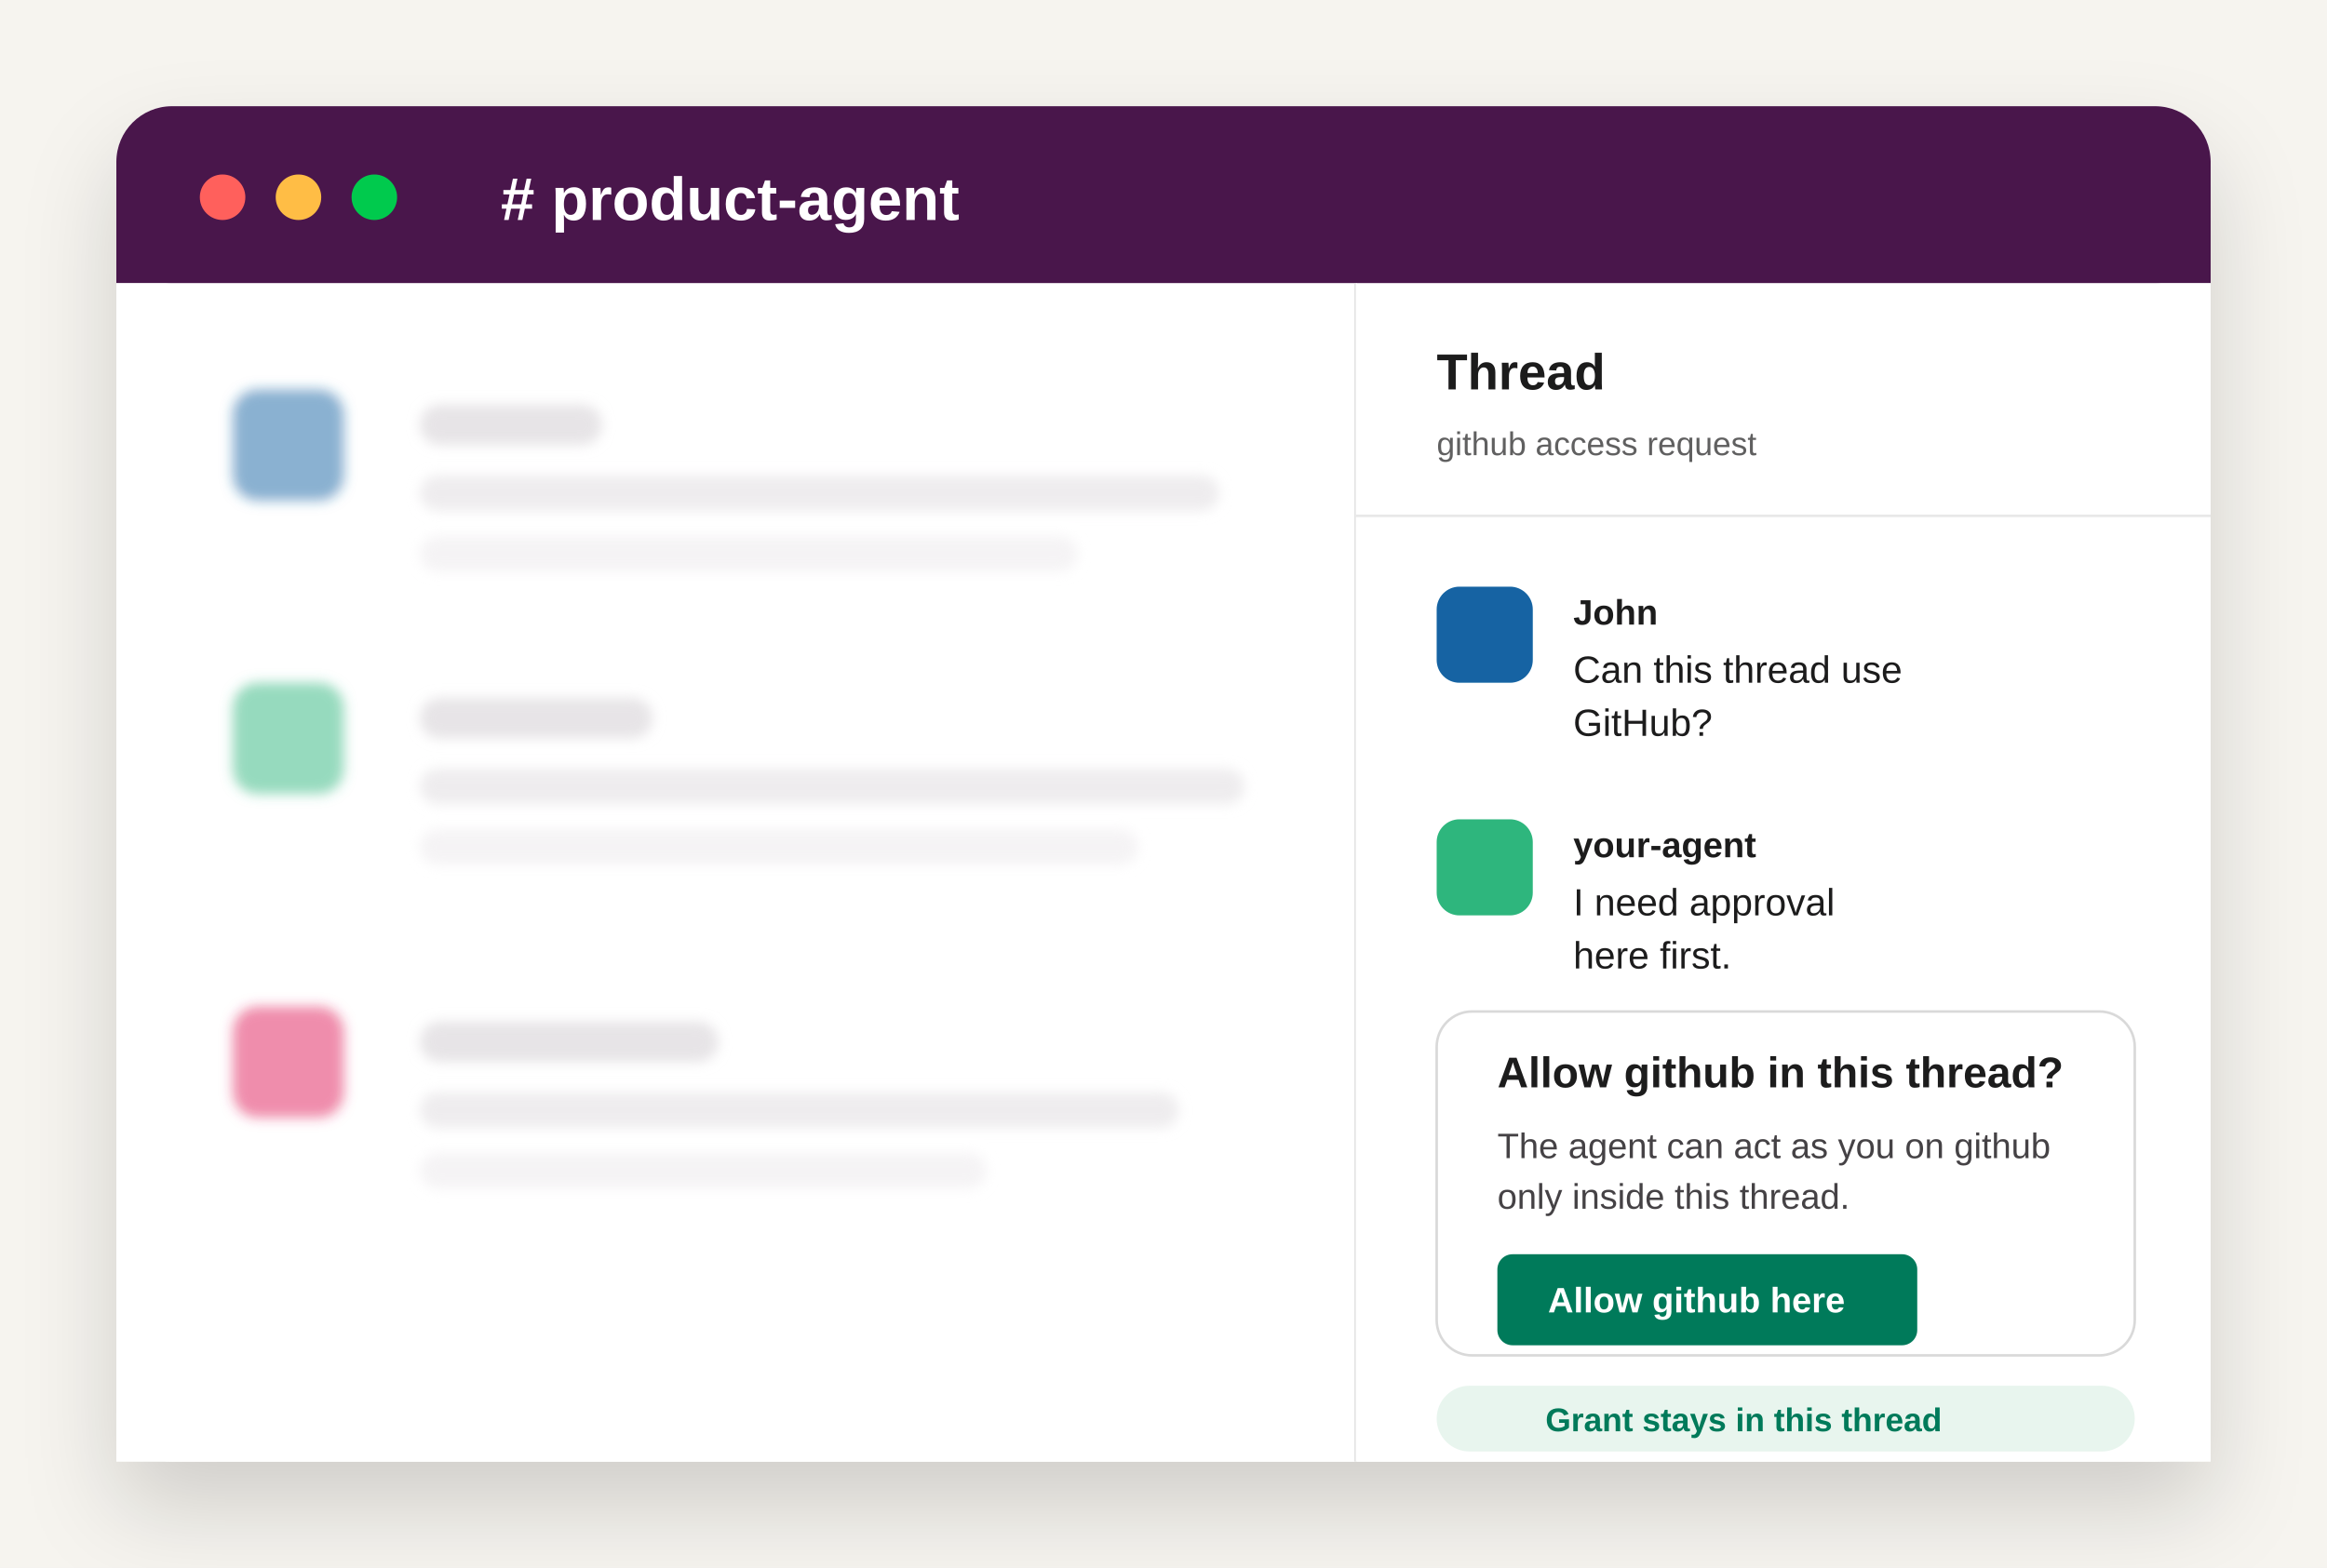
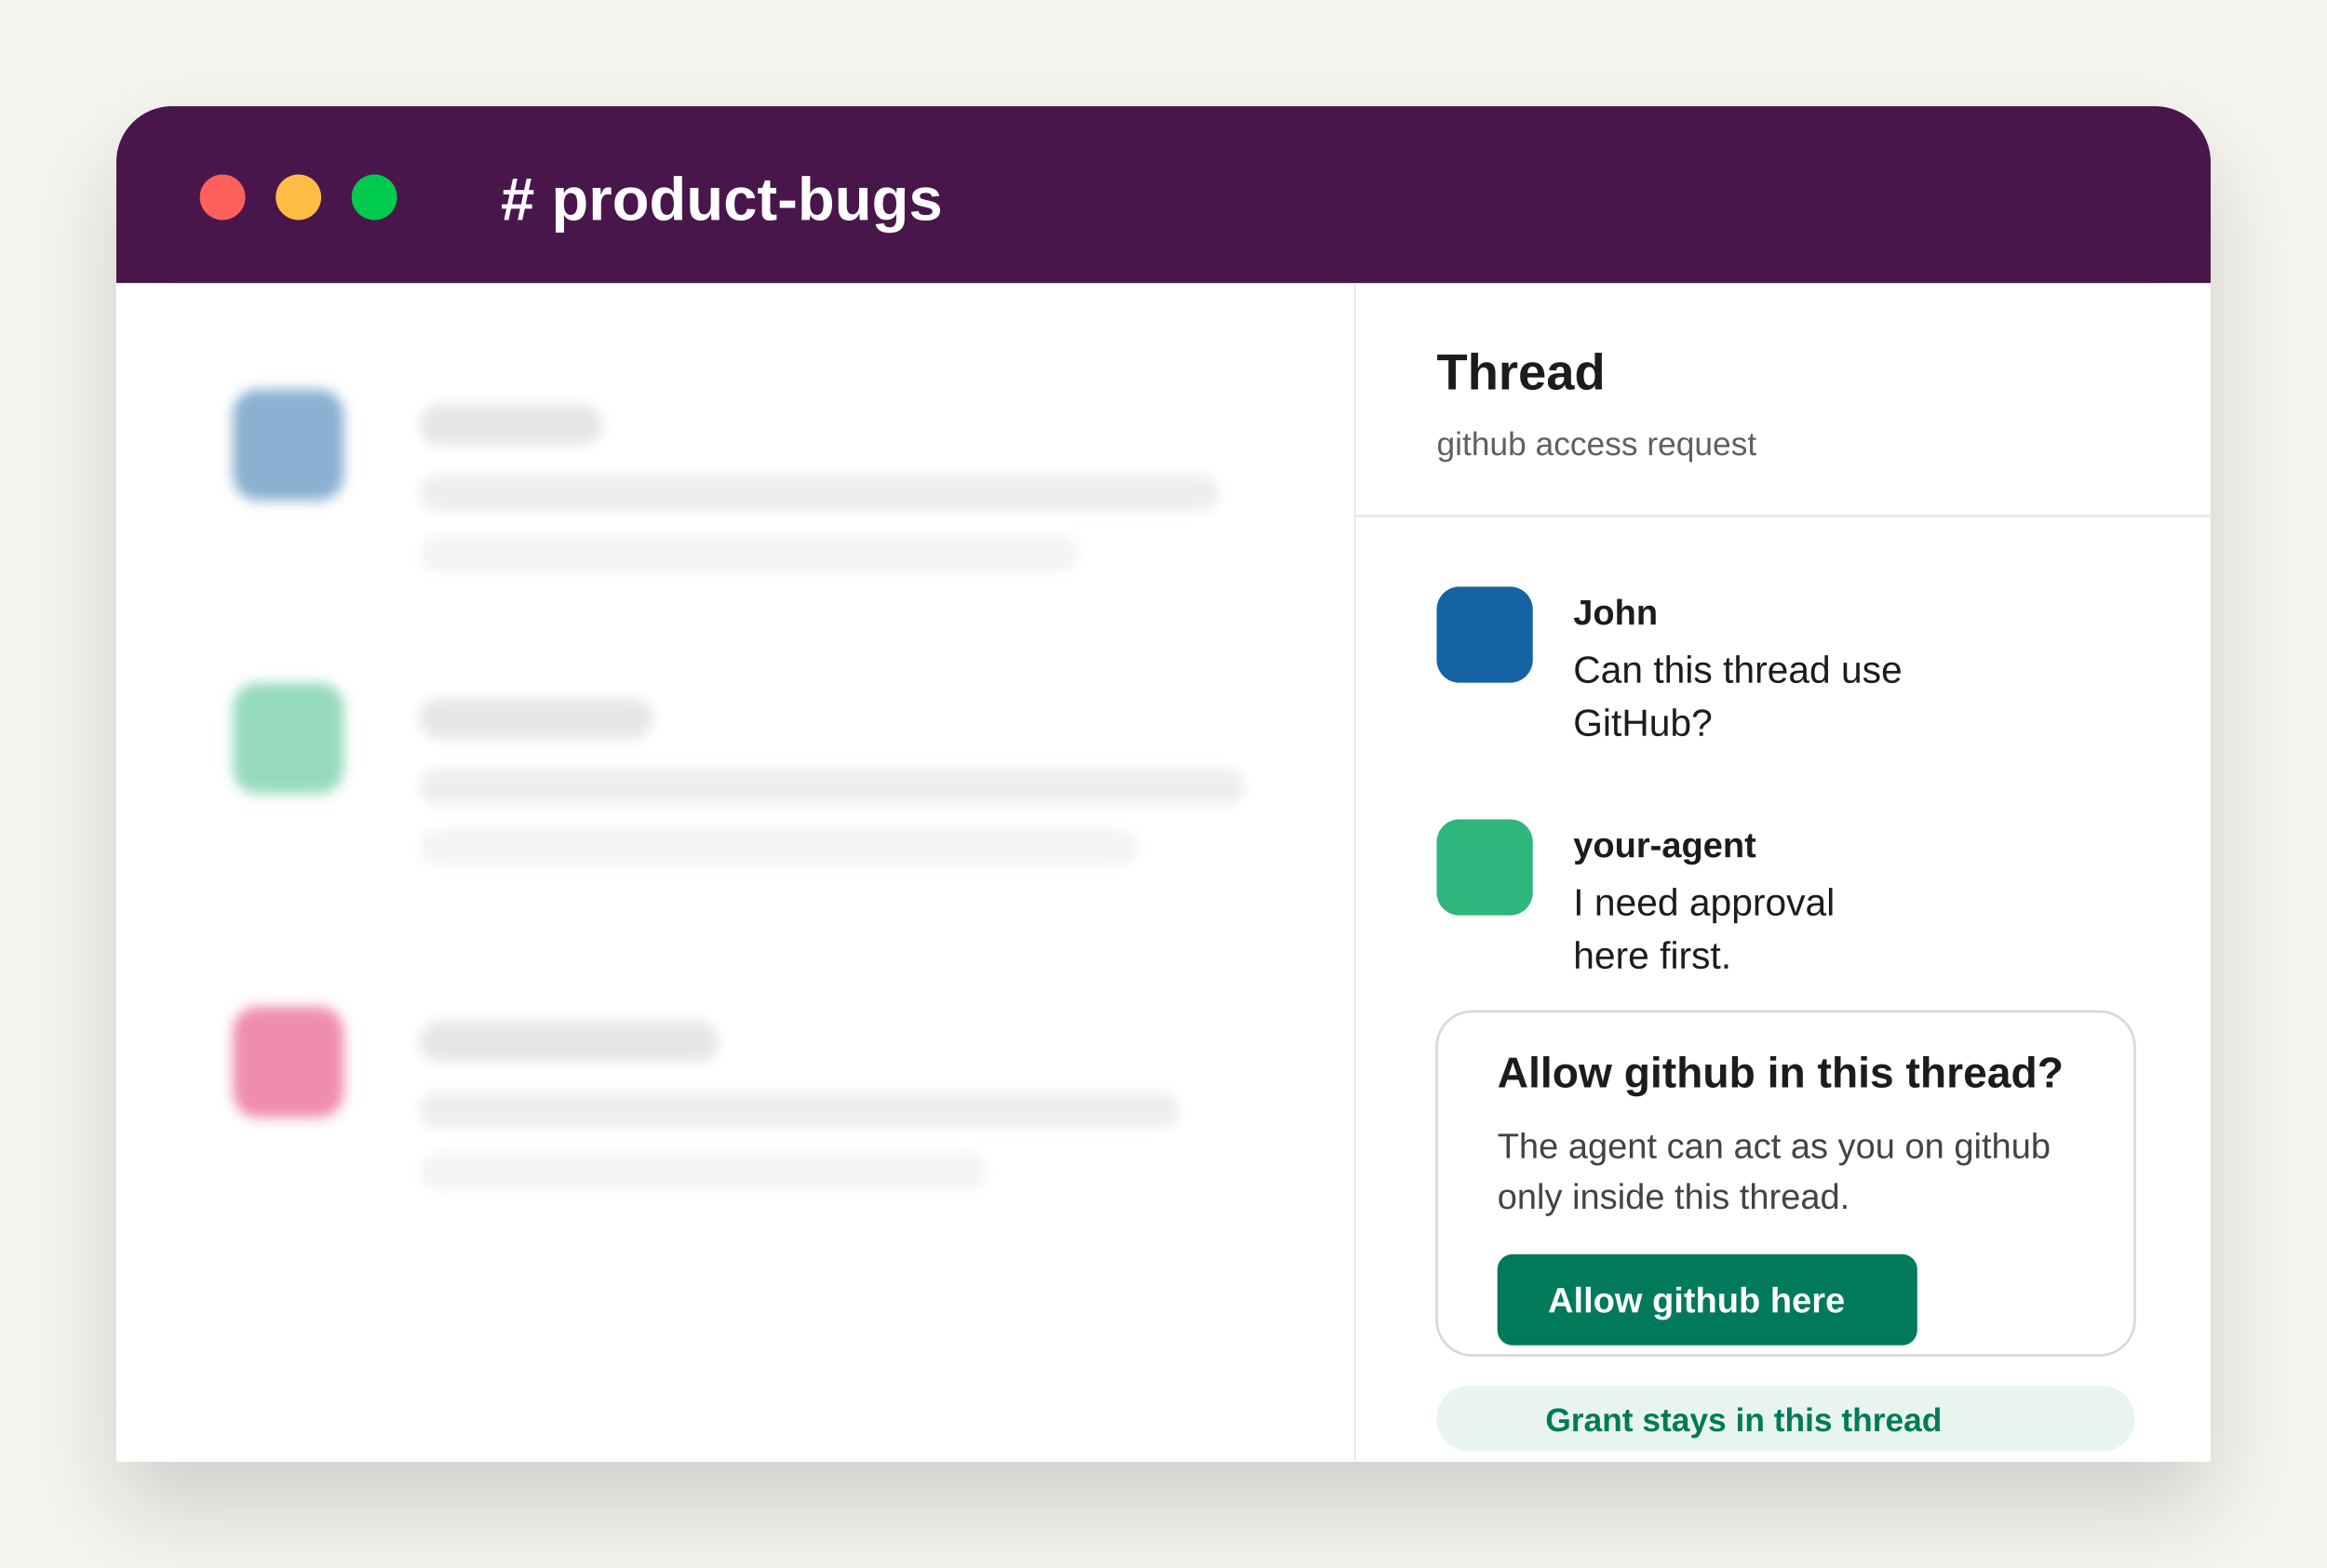
<svg xmlns="http://www.w3.org/2000/svg" width="920" height="620" viewBox="0 0 920 620" role="img" aria-labelledby="title desc">
  <defs>
    <filter id="windowShadow" x="-8%" y="-8%" width="116%" height="124%">
      <feDropShadow dx="0" dy="18" stdDeviation="18" flood-color="#1d1c1d" flood-opacity="0.16" />
    </filter>
    <filter id="softBlur">
      <feGaussianBlur stdDeviation="2.4" />
    </filter>
    <style>
      .text { font-family: -apple-system, BlinkMacSystemFont, "Segoe UI", Arial, sans-serif; }
    </style>
  </defs>
  <rect width="920" height="620" fill="#f6f4ef" />
  <g filter="url(#windowShadow)">
    <rect x="46" y="42" width="828" height="536" rx="22" fill="#ffffff" />
    <rect x="46" y="42" width="828" height="70" rx="22" fill="#4a154b" />
    <rect x="46" y="86" width="828" height="26" fill="#4a154b" />
    <circle cx="88" cy="78" r="9" fill="#ff605c" />
    <circle cx="118" cy="78" r="9" fill="#ffbd44" />
    <circle cx="148" cy="78" r="9" fill="#00ca4e" />
-     <text class="text" x="198" y="87" fill="#ffffff" font-size="24" font-weight="700"># product-agent</text>
+     <text class="text" x="198" y="87" fill="#ffffff" font-size="24" font-weight="700"># product-bugs</text>
    <rect x="46" y="112" width="490" height="466" fill="#ffffff" />
    <g filter="url(#softBlur)" opacity="0.5">
      <rect x="92" y="154" width="44" height="44" rx="10" fill="#1264a3" />
      <rect x="166" y="160" width="72" height="16" rx="8" fill="#cfcacf" />
      <rect x="166" y="188" width="316" height="14" rx="7" fill="#dedade" />
      <rect x="166" y="212" width="260" height="14" rx="7" fill="#ebe8eb" />
      <rect x="92" y="270" width="44" height="44" rx="10" fill="#2eb67d" />
      <rect x="166" y="276" width="92" height="16" rx="8" fill="#cfcacf" />
      <rect x="166" y="304" width="326" height="14" rx="7" fill="#dedade" />
      <rect x="166" y="328" width="284" height="14" rx="7" fill="#ebe8eb" />
      <rect x="92" y="398" width="44" height="44" rx="10" fill="#e01e5a" />
      <rect x="166" y="404" width="118" height="16" rx="8" fill="#cfcacf" />
      <rect x="166" y="432" width="300" height="14" rx="7" fill="#dedade" />
      <rect x="166" y="456" width="224" height="14" rx="7" fill="#ebe8eb" />
    </g>
    <line x1="536" y1="112" x2="536" y2="578" stroke="#dedede" />
    <rect x="536" y="112" width="338" height="466" fill="#ffffff" />
    <text class="text" x="568" y="154" fill="#1d1c1d" font-size="20" font-weight="800">Thread</text>
    <text class="text" x="568" y="180" fill="#616061" font-size="13">github access request</text>
    <line x1="536" y1="204" x2="874" y2="204" stroke="#e8e8e8" />
    <rect x="568" y="232" width="38" height="38" rx="9" fill="#1264a3" />
    <text class="text" x="622" y="247" fill="#1d1c1d" font-size="14" font-weight="700">John</text>
    <text class="text" x="622" y="270" fill="#1d1c1d" font-size="15">Can this thread use</text>
    <text class="text" x="622" y="291" fill="#1d1c1d" font-size="15">GitHub?</text>
    <rect x="568" y="324" width="38" height="38" rx="9" fill="#2eb67d" />
    <text class="text" x="622" y="339" fill="#1d1c1d" font-size="14" font-weight="700">your-agent</text>
    <text class="text" x="622" y="362" fill="#1d1c1d" font-size="15">I need approval</text>
    <text class="text" x="622" y="383" fill="#1d1c1d" font-size="15">here first.</text>
    <rect x="568" y="400" width="276" height="136" rx="14" fill="#ffffff" stroke="#d9d9d9" />
    <text class="text" x="592" y="430" fill="#1d1c1d" font-size="17" font-weight="800">Allow github in this thread?</text>
    <text class="text" x="592" y="458" fill="#454245" font-size="14">The agent can act as you on github</text>
    <text class="text" x="592" y="478" fill="#454245" font-size="14">only inside this thread.</text>
    <rect x="592" y="496" width="166" height="36" rx="6" fill="#007a5a" />
    <text class="text" x="612" y="519" fill="#ffffff" font-size="14" font-weight="800">Allow github here</text>
    <rect x="568" y="548" width="276" height="26" rx="13" fill="#e8f5ee" />
    <text class="text" x="611" y="566" fill="#007a5a" font-size="13" font-weight="800">Grant stays in this thread</text>
  </g>
</svg>
